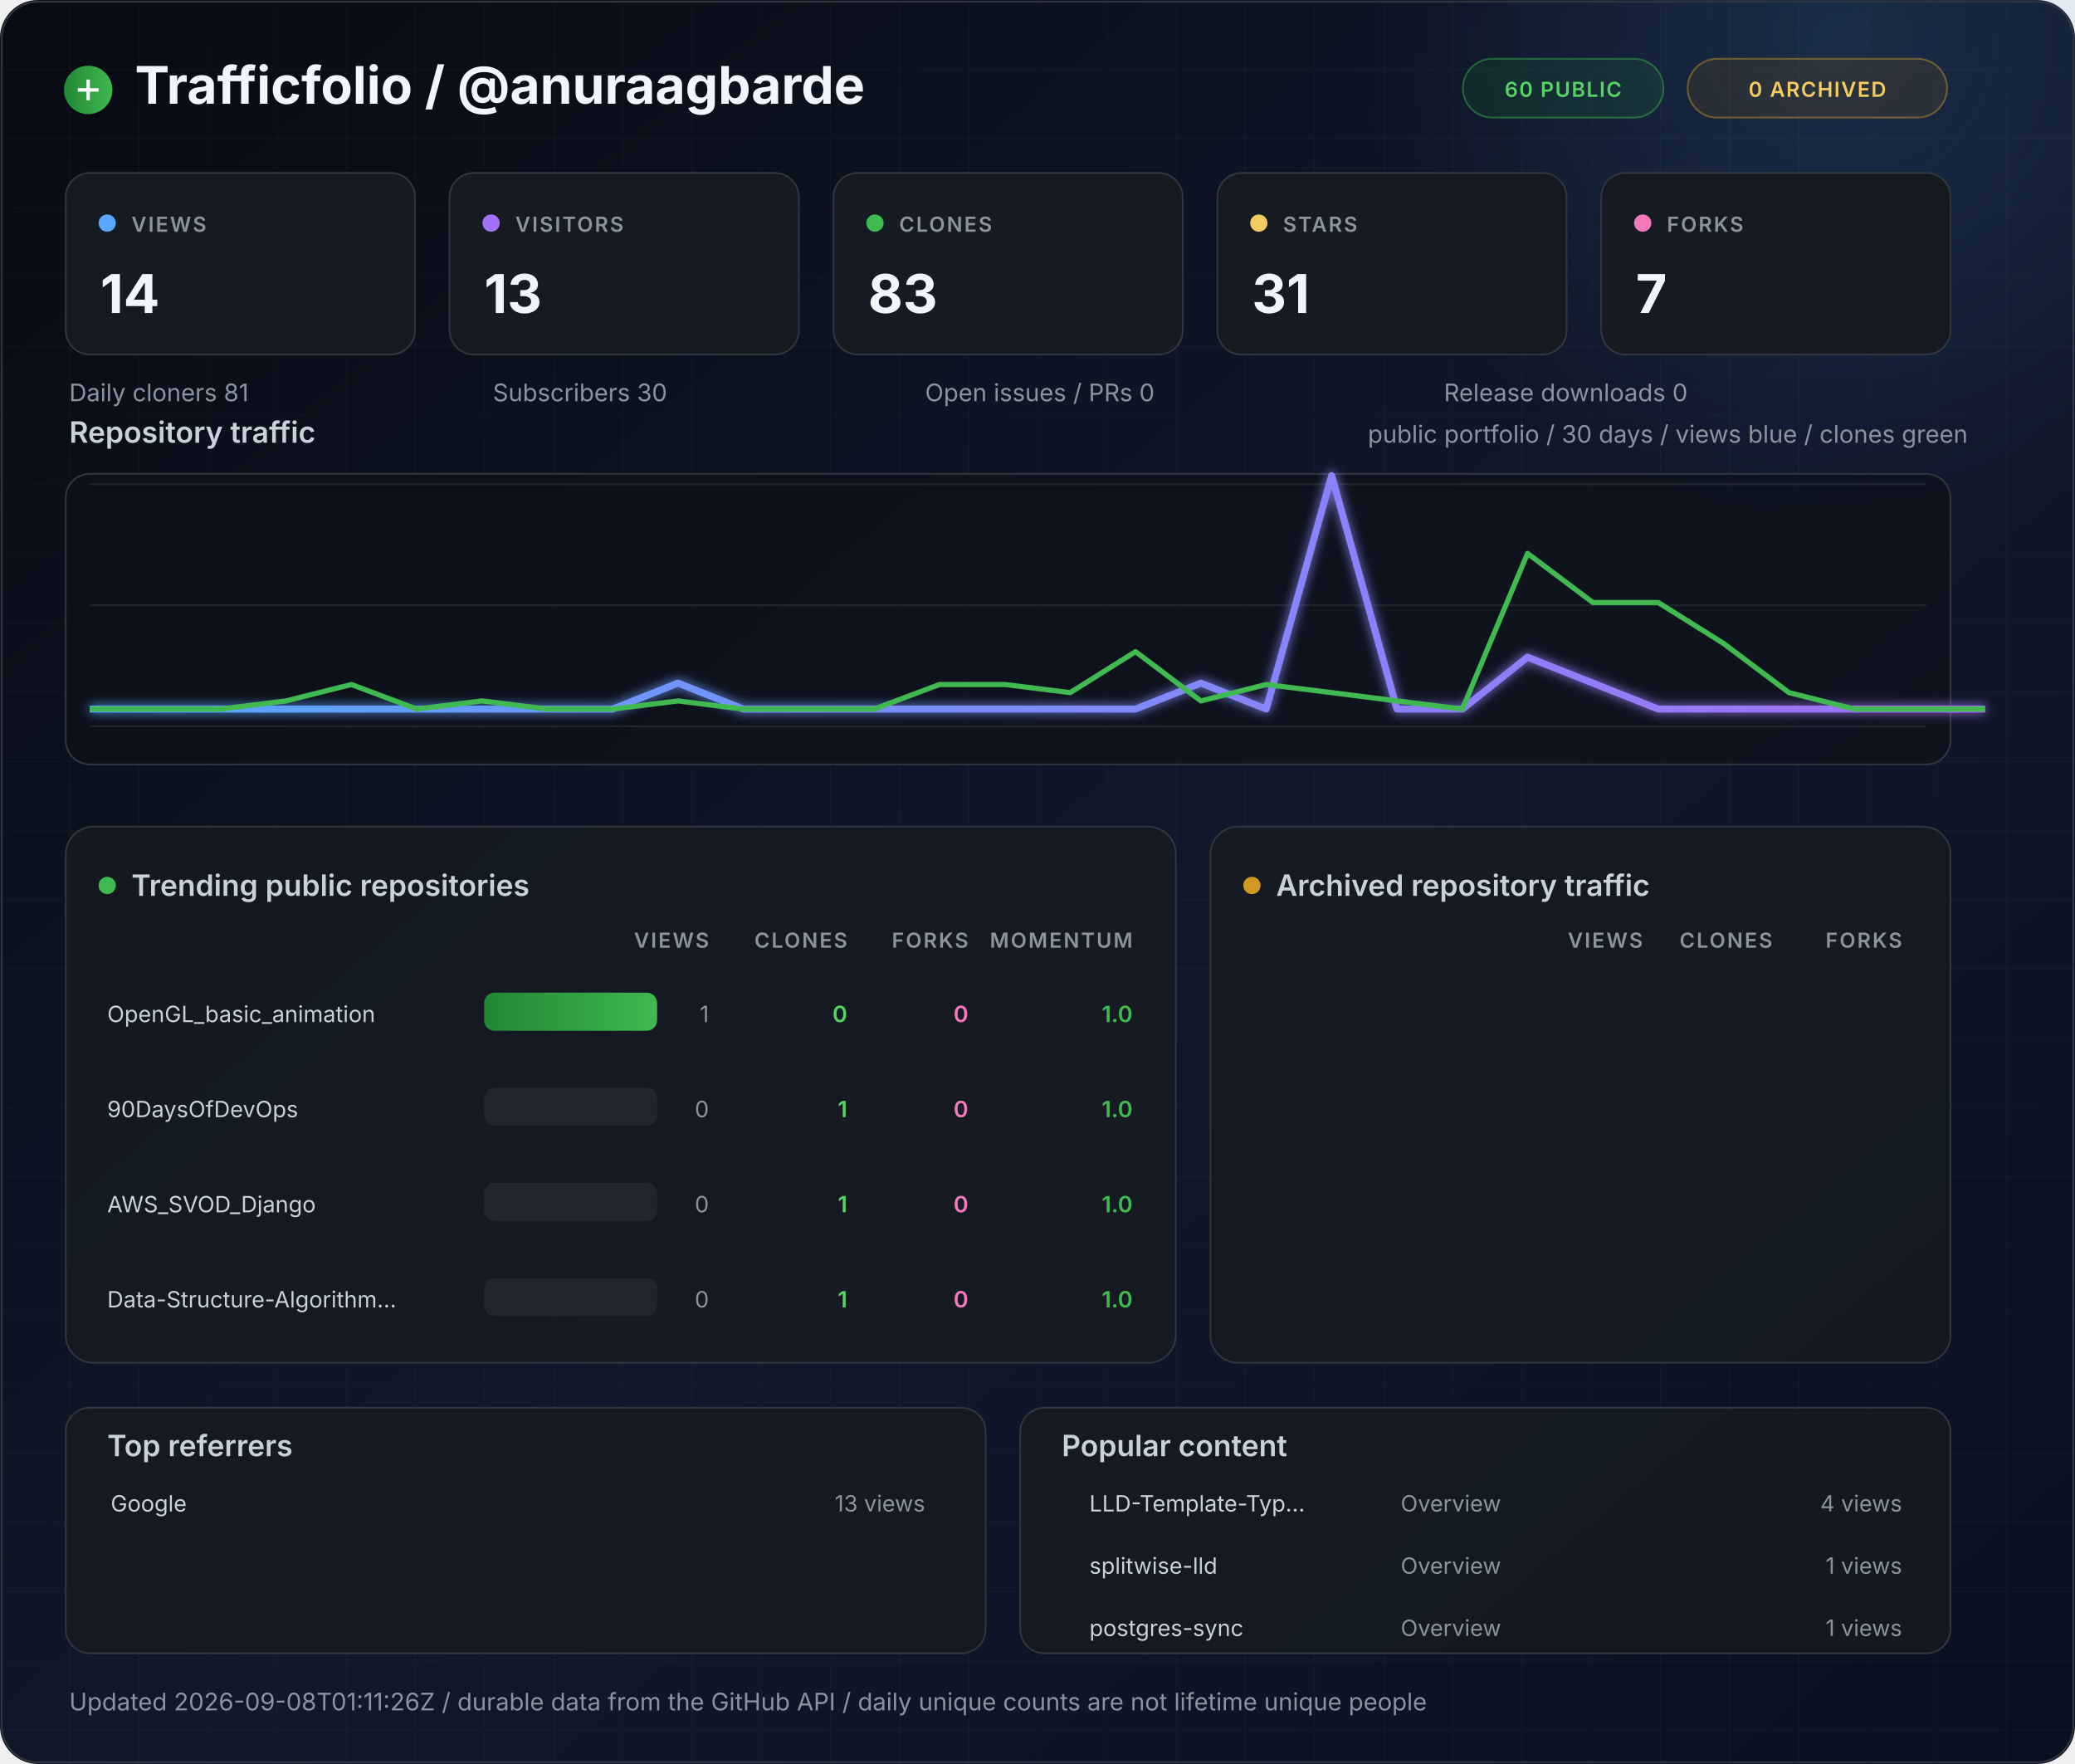
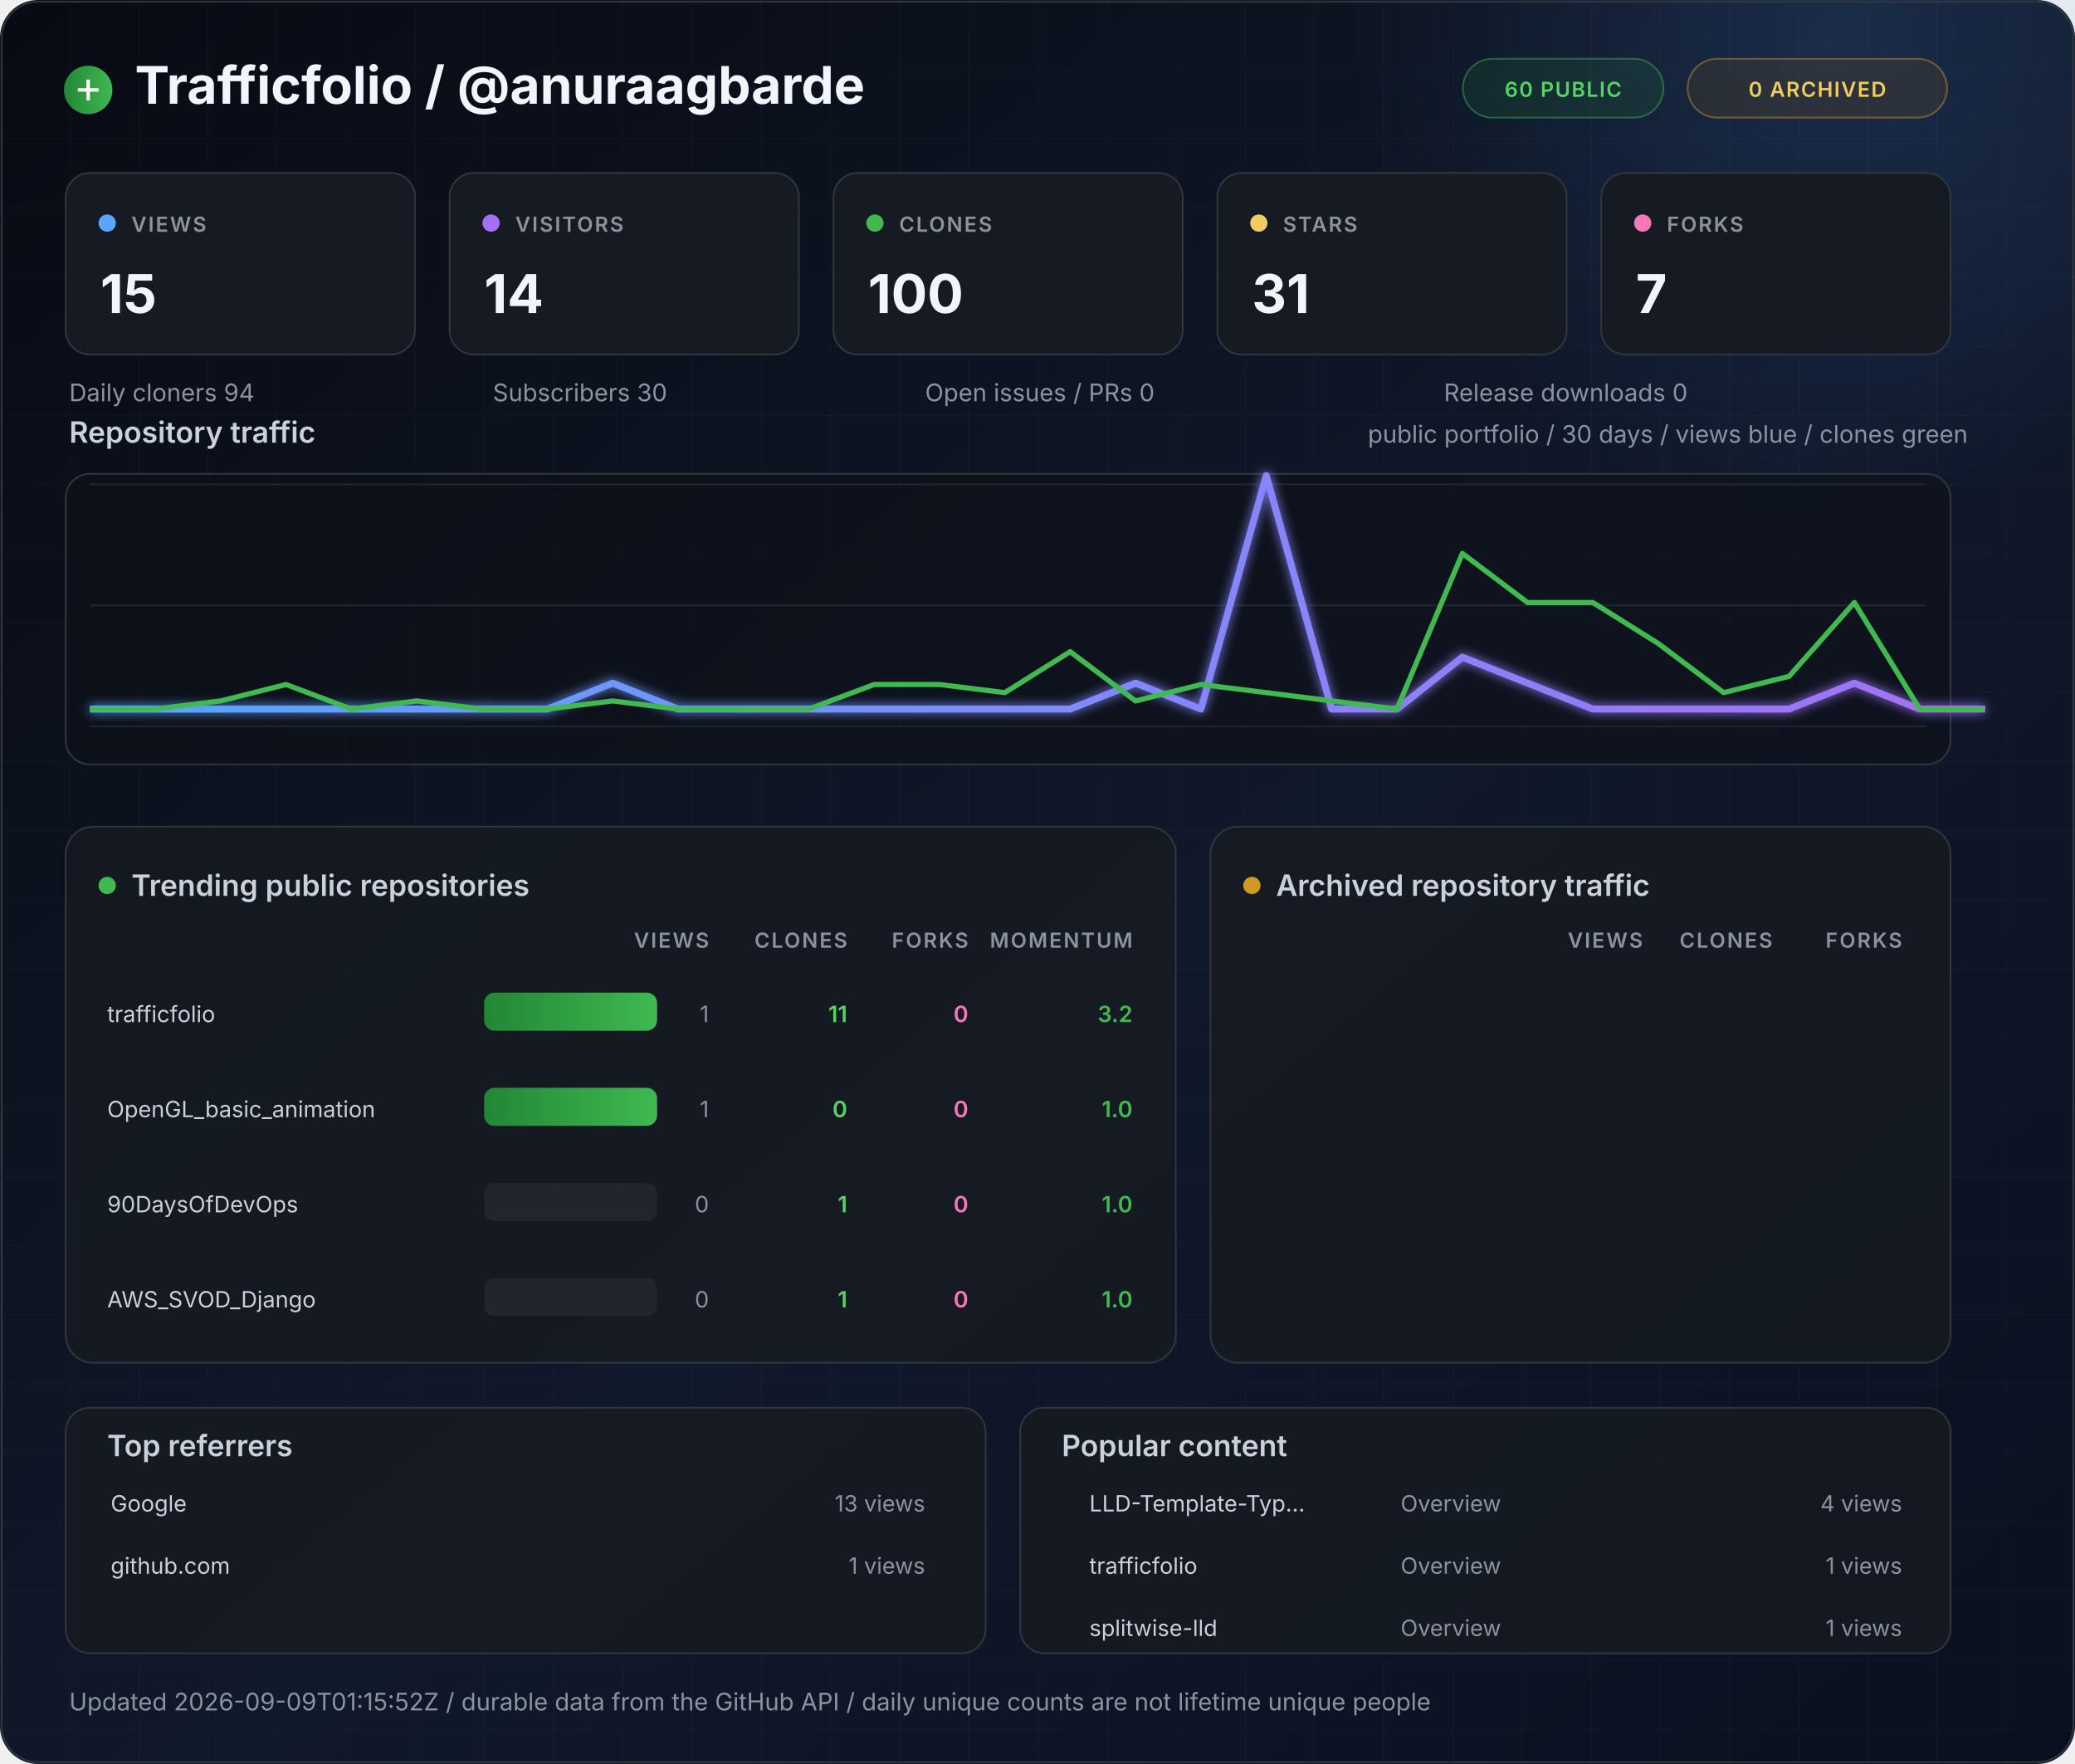
<svg xmlns="http://www.w3.org/2000/svg" width="1200" height="1020" viewBox="0 0 1200 1020" role="img" aria-label="Trafficfolio GitHub analytics dashboard for anuraagbarde">
  <defs>
    <linearGradient id="bg" x1="0" y1="0" x2="1" y2="1">
      <stop stop-color="#080b13" />
      <stop offset=".55" stop-color="#10182b" />
      <stop offset="1" stop-color="#0b1020" />
    </linearGradient>
    <linearGradient id="line" x1="0" y1="0" x2="1" y2="0">
      <stop stop-color="#58a6ff" />
      <stop offset="1" stop-color="#a371f7" />
    </linearGradient>
    <linearGradient id="bar" x1="0" y1="0" x2="1" y2="0">
      <stop stop-color="#238636" />
      <stop offset="1" stop-color="#3fb950" />
    </linearGradient>
    <linearGradient id="archiveBar" x1="0" y1="0" x2="1" y2="0">
      <stop stop-color="#9e6a03" />
      <stop offset="1" stop-color="#f2cc60" />
    </linearGradient>
    <radialGradient id="ambient">
      <stop stop-color="#58a6ff" stop-opacity=".16" />
      <stop offset="1" stop-color="#58a6ff" stop-opacity="0" />
    </radialGradient>
    <pattern id="grid" width="40" height="40" patternUnits="userSpaceOnUse">
      <path d="M40 0H0V40" fill="none" stroke="#ffffff" stroke-opacity=".025" />
    </pattern>
    <filter id="glow">
      <feGaussianBlur stdDeviation="3" result="b" />
      <feMerge>
        <feMergeNode in="b" />
        <feMergeNode in="SourceGraphic" />
      </feMerge>
    </filter>
    <style>
    .title{font:750 30px -apple-system,BlinkMacSystemFont,"Segoe UI",sans-serif;fill:#f0f6fc}
    .subtitle{font:14px -apple-system,BlinkMacSystemFont,"Segoe UI",sans-serif;fill:#8b949e}
    .label{font:600 12px -apple-system,BlinkMacSystemFont,"Segoe UI",sans-serif;fill:#8b949e;letter-spacing:1px}
    .metric{font:700 31px -apple-system,BlinkMacSystemFont,"Segoe UI",sans-serif;fill:#f0f6fc}
    .section{font:600 17px -apple-system,BlinkMacSystemFont,"Segoe UI",sans-serif;fill:#c9d1d9}
    .repo,.value,.trend,.archive,.clone,.fork{font:13px -apple-system,BlinkMacSystemFont,"Segoe UI",sans-serif;fill:#c9d1d9}
    .value{fill:#8b949e} .trend{fill:#3fb950;font-weight:600} .archive{fill:#d29922}
    .clone{fill:#56d364;font-weight:600} .fork{fill:#f778ba;font-weight:600}
    .pill{font:600 12px -apple-system,BlinkMacSystemFont,"Segoe UI",sans-serif;letter-spacing:.7px}
  </style>
  </defs>
  <rect width="1200" height="1020" rx="22" fill="url(#bg)" />
  <rect width="1200" height="1020" rx="22" fill="url(#grid)" />
  <circle cx="1060" cy="20" r="280" fill="url(#ambient)" />
  <rect x="1" y="1" width="1198" height="1018" rx="21" fill="none" stroke="#30363d" />
  <circle cx="51" cy="52" r="14" fill="url(#bar)" />
  <path d="M45 52h12M51 46v12" stroke="#fff" stroke-width="2" />
  <text x="78" y="60" class="title">Trafficfolio / @anuraagbarde</text>
  <rect x="846" y="34" width="116" height="34" rx="17" fill="#238636" fill-opacity=".16" stroke="#3fb950" stroke-opacity=".45" />
  <text x="904" y="56" text-anchor="middle" class="pill" fill="#56d364">60 PUBLIC</text>
  <rect x="976" y="34" width="150" height="34" rx="17" fill="#9e6a03" fill-opacity=".14" stroke="#d29922" stroke-opacity=".45" />
  <text x="1051" y="56" text-anchor="middle" class="pill" fill="#f2cc60">0 ARCHIVED</text>
  <rect x="38" y="100" width="202" height="105" rx="14" fill="#161b22" stroke="#30363d" />
  <circle cx="62" cy="129" r="5" fill="#58a6ff" />
  <text x="76" y="134" class="label">VIEWS</text>
-   <text x="58" y="181" class="metric">14</text>
+   <text x="58" y="181" class="metric">15</text>
  <rect x="260" y="100" width="202" height="105" rx="14" fill="#161b22" stroke="#30363d" />
  <circle cx="284" cy="129" r="5" fill="#a371f7" />
  <text x="298" y="134" class="label">VISITORS</text>
-   <text x="280" y="181" class="metric">13</text>
+   <text x="280" y="181" class="metric">14</text>
  <rect x="482" y="100" width="202" height="105" rx="14" fill="#161b22" stroke="#30363d" />
  <circle cx="506" cy="129" r="5" fill="#3fb950" />
  <text x="520" y="134" class="label">CLONES</text>
-   <text x="502" y="181" class="metric">83</text>
+   <text x="502" y="181" class="metric">100</text>
  <rect x="704" y="100" width="202" height="105" rx="14" fill="#161b22" stroke="#30363d" />
  <circle cx="728" cy="129" r="5" fill="#f2cc60" />
  <text x="742" y="134" class="label">STARS</text>
  <text x="724" y="181" class="metric">31</text>
  <rect x="926" y="100" width="202" height="105" rx="14" fill="#161b22" stroke="#30363d" />
  <circle cx="950" cy="129" r="5" fill="#f778ba" />
  <text x="964" y="134" class="label">FORKS</text>
  <text x="946" y="181" class="metric">7</text>
-   <text x="40" y="232" class="subtitle">Daily cloners 81</text>
+   <text x="40" y="232" class="subtitle">Daily cloners 94</text>
  <text x="285" y="232" class="subtitle">Subscribers 30</text>
  <text x="535" y="232" class="subtitle">Open issues / PRs 0</text>
  <text x="835" y="232" class="subtitle">Release downloads 0</text>
  <text x="40" y="256" class="section">Repository traffic</text>
  <text x="1138" y="256" text-anchor="end" class="subtitle">public portfolio / 30 days / views blue / clones green</text>
  <rect x="38" y="274" width="1090" height="168" rx="14" fill="#0d1117" fill-opacity=".62" stroke="#30363d" />
  <line x1="52" y1="420" x2="1114" y2="420" stroke="#21262d" />
  <line x1="52" y1="350" x2="1114" y2="350" stroke="#21262d" />
  <line x1="52" y1="280" x2="1114" y2="280" stroke="#21262d" />
-   <polyline points="52.0,410.0 89.8,410.0 127.6,410.0 165.4,410.0 203.2,410.0 241.0,410.0 278.8,410.0 316.6,410.0 354.3,410.0 392.1,395.0 429.9,410.0 467.7,410.0 505.5,410.0 543.3,410.0 581.1,410.0 618.9,410.0 656.7,410.0 694.5,395.0 732.3,410.0 770.1,275.0 807.9,410.0 845.7,410.0 883.4,380.0 921.2,395.0 959.0,410.0 996.8,410.0 1034.6,410.0 1072.4,410.0 1110.2,410.0 1148.0,410.0" fill="none" stroke="url(#line)" stroke-width="4" stroke-linejoin="round" filter="url(#glow)" />
-   <polyline points="52.0,410.0 89.8,410.0 127.6,410.0 165.4,405.3 203.2,395.8 241.0,410.0 278.8,405.3 316.6,410.0 354.3,410.0 392.1,405.3 429.9,410.0 467.7,410.0 505.5,410.0 543.3,395.8 581.1,395.8 618.9,400.5 656.7,376.8 694.5,405.3 732.3,395.8 770.1,400.5 807.9,405.3 845.7,410.0 883.4,320.0 921.2,348.4 959.0,348.4 996.8,372.1 1034.6,400.5 1072.4,410.0 1110.2,410.0 1148.0,410.0" fill="none" stroke="#3fb950" stroke-width="3" stroke-linejoin="round" />
+   <polyline points="52.0,410.0 89.8,410.0 127.6,410.0 165.4,410.0 203.2,410.0 241.0,410.0 278.8,410.0 316.6,410.0 354.3,395.0 392.1,410.0 429.9,410.0 467.7,410.0 505.5,410.0 543.3,410.0 581.1,410.0 618.9,410.0 656.7,395.0 694.5,410.0 732.3,275.0 770.1,410.0 807.9,410.0 845.7,380.0 883.4,395.0 921.2,410.0 959.0,410.0 996.8,410.0 1034.6,410.0 1072.4,395.0 1110.2,410.0 1148.0,410.0" fill="none" stroke="url(#line)" stroke-width="4" stroke-linejoin="round" filter="url(#glow)" />
+   <polyline points="52.0,410.0 89.8,410.0 127.6,405.3 165.4,395.8 203.2,410.0 241.0,405.3 278.8,410.0 316.6,410.0 354.3,405.3 392.1,410.0 429.9,410.0 467.7,410.0 505.5,395.8 543.3,395.8 581.1,400.5 618.9,376.8 656.7,405.3 694.5,395.8 732.3,400.5 770.1,405.3 807.9,410.0 845.7,320.0 883.4,348.4 921.2,348.4 959.0,372.1 996.8,400.5 1034.6,391.1 1072.4,348.4 1110.2,410.0 1148.0,410.0" fill="none" stroke="#3fb950" stroke-width="3" stroke-linejoin="round" />
  <rect x="38" y="478" width="642" height="310" rx="16" fill="#161b22" fill-opacity=".82" stroke="#30363d" />
  <circle cx="62" cy="512" r="5" fill="#3fb950" />
  <text x="76" y="518" class="section">Trending public repositories</text>
  <text x="410" y="548" text-anchor="end" class="label">VIEWS</text>
  <text x="490" y="548" text-anchor="end" class="label">CLONES</text>
  <text x="560" y="548" text-anchor="end" class="label">FORKS</text>
  <text x="655" y="548" text-anchor="end" class="label">MOMENTUM</text>
-   <text x="62" y="591" class="repo">OpenGL_basic_animation</text>
+   <text x="62" y="591" class="repo">trafficfolio</text>
  <rect x="280" y="574" width="100" height="22" rx="6" fill="#21262d" />
  <rect x="280" y="574" width="100" height="22" rx="6" fill="url(#bar)" />
  <text x="410" y="591" text-anchor="end" class="value">1</text>
-   <text x="490" y="591" text-anchor="end" class="clone">0</text>
+   <text x="490" y="591" text-anchor="end" class="clone">11</text>
  <text x="560" y="591" text-anchor="end" class="fork">0</text>
-   <text x="655" y="591" text-anchor="end" class="trend">1.0</text>
-   <text x="62" y="646" class="repo">90DaysOfDevOps</text>
+   <text x="655" y="591" text-anchor="end" class="trend">3.2</text>
+   <text x="62" y="646" class="repo">OpenGL_basic_animation</text>
  <rect x="280" y="629" width="100" height="22" rx="6" fill="#21262d" />
-   <rect x="280" y="629" width="0" height="22" rx="6" fill="url(#bar)" />
-   <text x="410" y="646" text-anchor="end" class="value">0</text>
-   <text x="490" y="646" text-anchor="end" class="clone">1</text>
+   <rect x="280" y="629" width="100" height="22" rx="6" fill="url(#bar)" />
+   <text x="410" y="646" text-anchor="end" class="value">1</text>
+   <text x="490" y="646" text-anchor="end" class="clone">0</text>
  <text x="560" y="646" text-anchor="end" class="fork">0</text>
  <text x="655" y="646" text-anchor="end" class="trend">1.0</text>
-   <text x="62" y="701" class="repo">AWS_SVOD_Django</text>
+   <text x="62" y="701" class="repo">90DaysOfDevOps</text>
  <rect x="280" y="684" width="100" height="22" rx="6" fill="#21262d" />
  <rect x="280" y="684" width="0" height="22" rx="6" fill="url(#bar)" />
  <text x="410" y="701" text-anchor="end" class="value">0</text>
  <text x="490" y="701" text-anchor="end" class="clone">1</text>
  <text x="560" y="701" text-anchor="end" class="fork">0</text>
  <text x="655" y="701" text-anchor="end" class="trend">1.0</text>
-   <text x="62" y="756" class="repo">Data-Structure-Algorithm...</text>
+   <text x="62" y="756" class="repo">AWS_SVOD_Django</text>
  <rect x="280" y="739" width="100" height="22" rx="6" fill="#21262d" />
  <rect x="280" y="739" width="0" height="22" rx="6" fill="url(#bar)" />
  <text x="410" y="756" text-anchor="end" class="value">0</text>
  <text x="490" y="756" text-anchor="end" class="clone">1</text>
  <text x="560" y="756" text-anchor="end" class="fork">0</text>
  <text x="655" y="756" text-anchor="end" class="trend">1.0</text>
  <rect x="700" y="478" width="428" height="310" rx="16" fill="#161b22" fill-opacity=".82" stroke="#30363d" />
  <circle cx="724" cy="512" r="5" fill="#d29922" />
  <text x="738" y="518" class="section">Archived repository traffic</text>
  <text x="950" y="548" text-anchor="end" class="label">VIEWS</text>
  <text x="1025" y="548" text-anchor="end" class="label">CLONES</text>
  <text x="1100" y="548" text-anchor="end" class="label">FORKS</text>
  <rect x="38" y="814" width="532" height="142" rx="14" fill="#161b22" fill-opacity=".82" stroke="#30363d" />
  <text x="62" y="842" class="section">Top referrers</text>
  <text x="64" y="874" class="repo">Google</text>
  <text x="535" y="874" text-anchor="end" class="value">13 views</text>
+   <text x="64" y="910" class="repo">github.com</text>
+   <text x="535" y="910" text-anchor="end" class="value">1 views</text>
  <rect x="590" y="814" width="538" height="142" rx="14" fill="#161b22" fill-opacity=".82" stroke="#30363d" />
  <text x="614" y="842" class="section">Popular content</text>
  <text x="630" y="874" class="repo">LLD-Template-Typ...</text>
  <text x="810" y="874" class="value">Overview</text>
  <text x="1100" y="874" text-anchor="end" class="value">4 views</text>
-   <text x="630" y="910" class="repo">splitwise-lld</text>
+   <text x="630" y="910" class="repo">trafficfolio</text>
  <text x="810" y="910" class="value">Overview</text>
  <text x="1100" y="910" text-anchor="end" class="value">1 views</text>
-   <text x="630" y="946" class="repo">postgres-sync</text>
+   <text x="630" y="946" class="repo">splitwise-lld</text>
  <text x="810" y="946" class="value">Overview</text>
  <text x="1100" y="946" text-anchor="end" class="value">1 views</text>
-   <text x="40" y="989" class="subtitle">Updated 2026-09-08T01:11:26Z / durable data from the GitHub API / daily unique counts are not lifetime unique people</text>
+   <text x="40" y="989" class="subtitle">Updated 2026-09-09T01:15:52Z / durable data from the GitHub API / daily unique counts are not lifetime unique people</text>
</svg>
